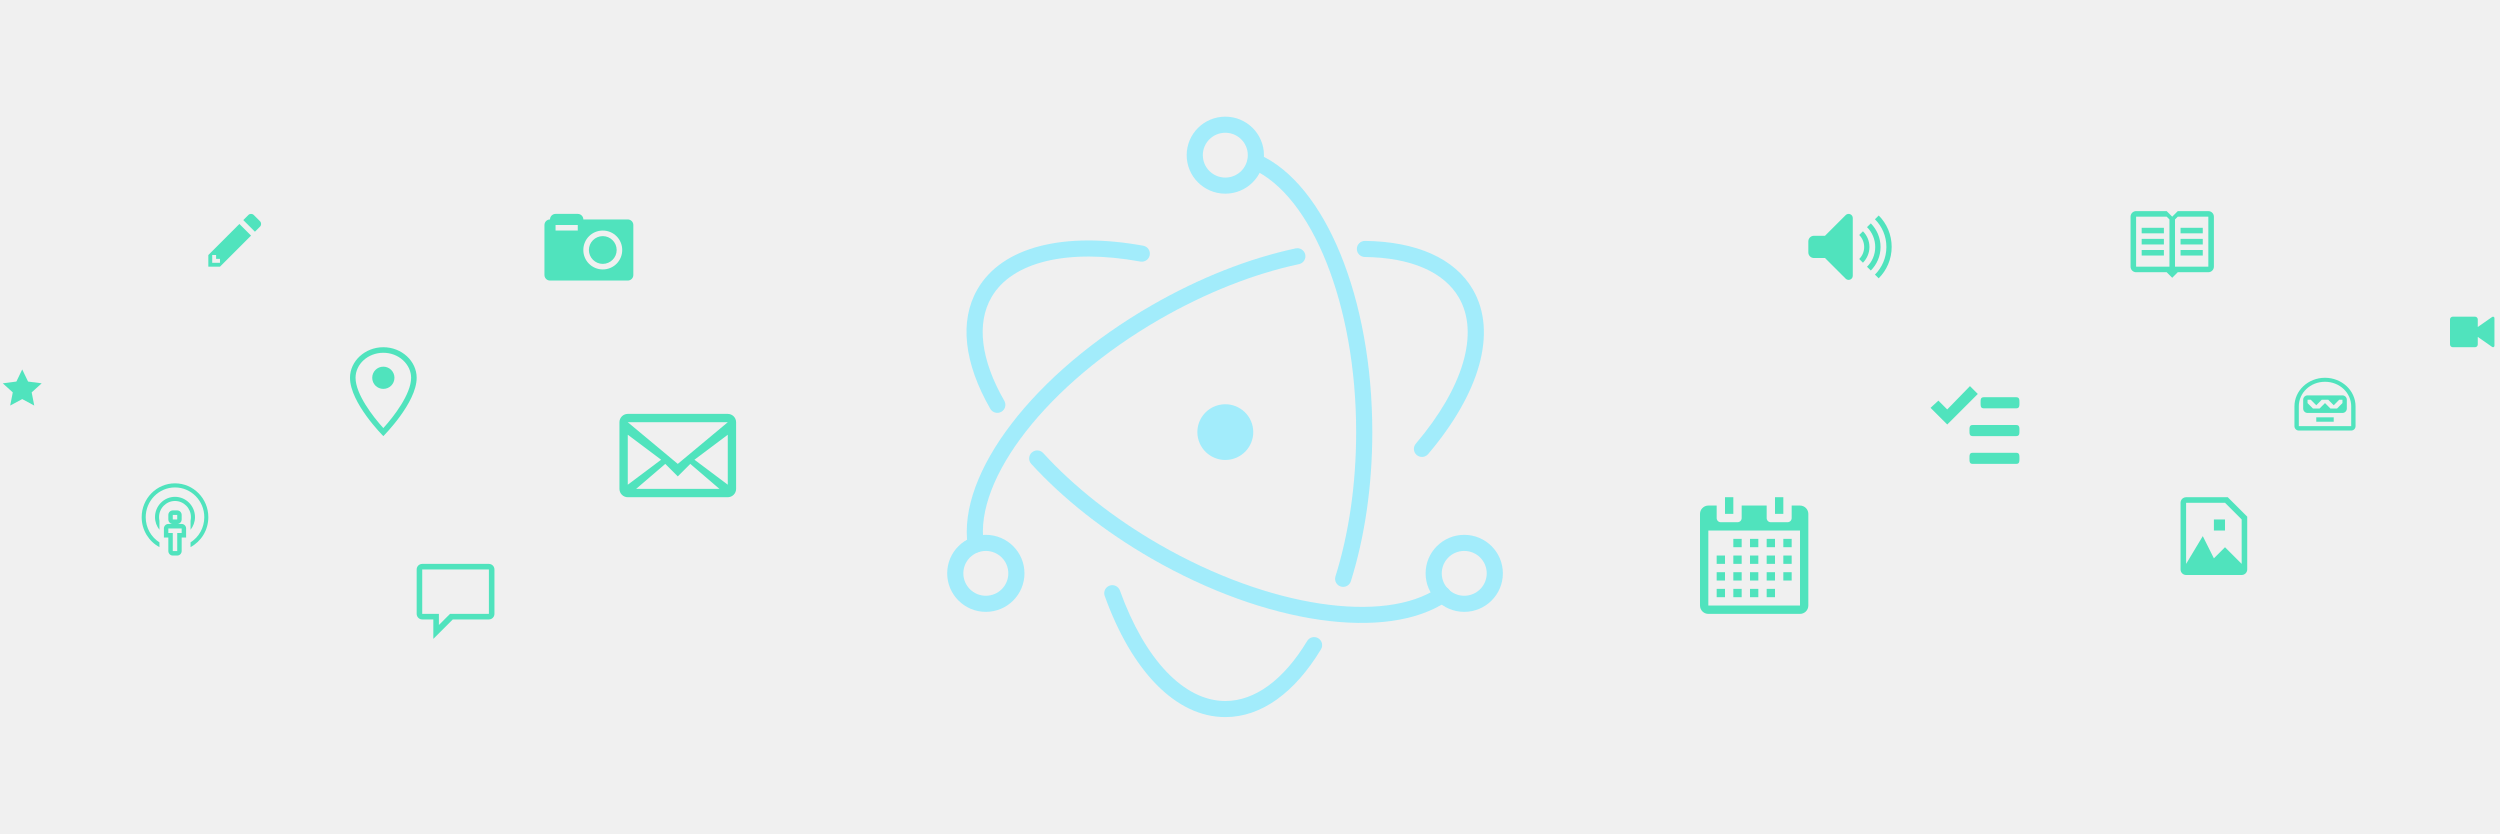
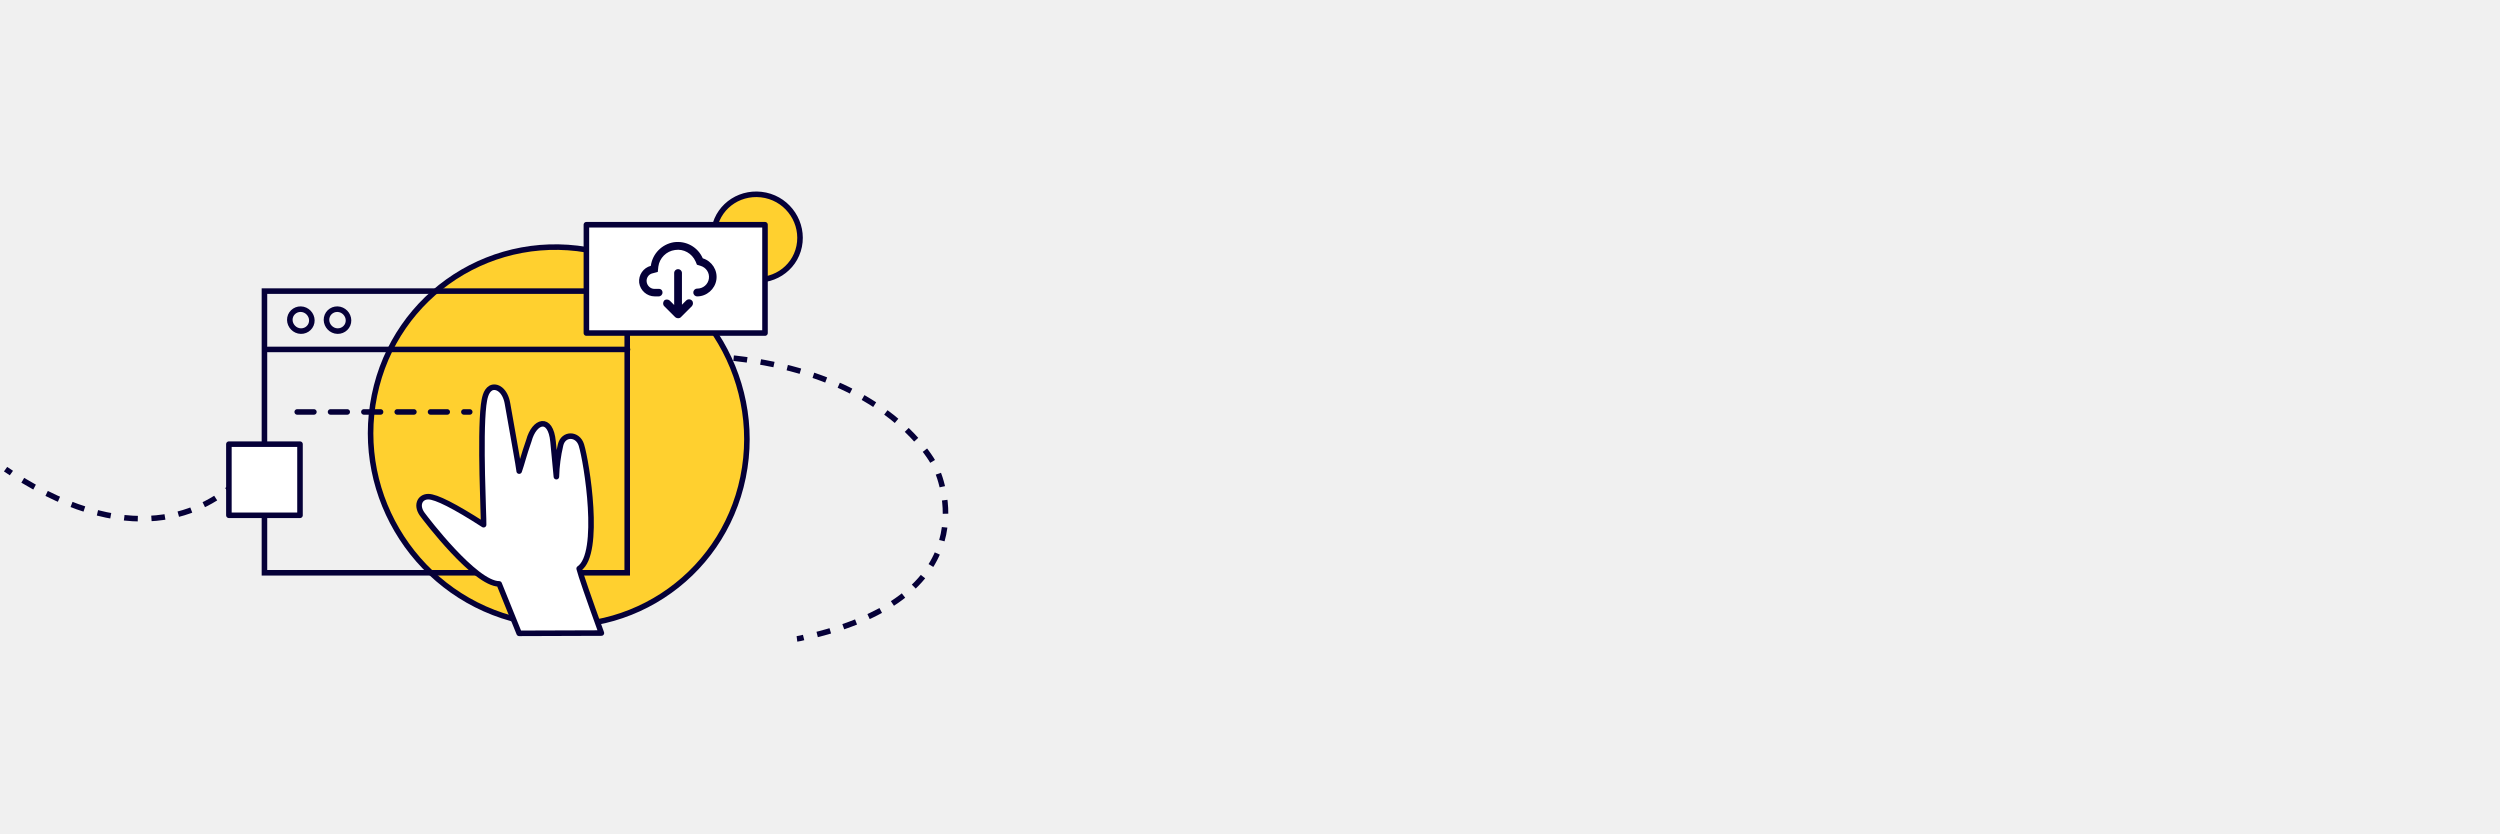
- <svg xmlns="http://www.w3.org/2000/svg" viewBox="0 0 900 300">
-   <g id="Hero" fill="none" fill-rule="evenodd">
-     <g id="Icons" fill="#50E3BD">
-       <path id="app-15" d="M15 138l-4.9-.64L8 133l-2.1 4.36L1 138l3.6 3.26-.93 4.74L8 143.67l4.33 2.33-.93-4.74z" />
-       <path id="app-14" d="M897.2 114.091l-5.2 3.63v-2.72c0-.55-.45-1-1-1h-8c-.55 0-1 .45-1 1v9c0 .55.45 1 1 1h8c.55 0 1-.45 1-1v-2.72l5.2 3.63c.33.23.8 0 .8-.41v-10c0-.41-.47-.64-.8-.41z" />
-       <path id="app-12" d="M65.4 188.625h-1.6c.88 0 1.6-.731 1.6-1.625v-1.625c0-.894-.72-1.625-1.6-1.625h-1.6c-.88 0-1.6.731-1.6 1.625V187c0 .894.72 1.625 1.6 1.625h-1.6c-.88 0-1.6.731-1.6 1.625v3.25h1.6v4.875c0 .894.72 1.625 1.6 1.625h1.6c.88 0 1.6-.731 1.6-1.625V193.5H67v-3.25c0-.894-.72-1.625-1.6-1.625zm-3.2-3.25h1.6V187h-1.6v-1.625zm3.2 6.5h-1.6v6.5h-1.6v-6.5h-1.6v-1.625h4.8v1.625zm3.344-5.688c0-3.217-2.576-5.834-5.744-5.834-3.168 0-5.744 2.616-5.744 5.834 0 .455.048.894.144 1.316v3.217c-.976-1.251-1.6-2.811-1.6-4.55 0-4.03 3.232-7.312 7.2-7.312s7.2 3.283 7.2 7.312c0 1.722-.624 3.299-1.6 4.55v-3.217c.096-.439.144-.861.144-1.316zm6.256 0c0 4.68-2.608 8.742-6.4 10.774v-1.706c2.976-1.885 4.944-5.232 4.944-9.068 0-5.915-4.72-10.709-10.544-10.709-5.824 0-10.544 4.794-10.544 10.709 0 3.835 1.968 7.183 4.944 9.068v1.706c-3.792-2.031-6.4-6.094-6.4-10.774C51 179.46 56.376 174 63 174s12 5.46 12 12.188z" />
-       <path id="app-11" d="M830.714 142.333c-.864 0-1.571.713-1.571 1.583v3.167c0 .871.707 1.583 1.571 1.583h12.571c.864 0 1.571-.713 1.571-1.583v-3.167c0-.871-.707-1.583-1.571-1.583h-12.571zm12.571 2.771l-1.964 1.979h-2.357L837 145.104l-1.964 1.979h-2.357l-1.964-1.979v-1.188h1.179l1.964 1.979 1.964-1.979h2.357l1.964 1.979 1.964-1.979h1.179v1.188zm-9.429 5.146h6.286v1.583h-6.286V150.25zM837 136c-6.066 0-11 4.607-11 10.292v7.125c0 .871.707 1.583 1.571 1.583h18.857c.864 0 1.571-.713 1.571-1.583v-7.125C848 140.607 843.066 136 837 136zm9.429 17.417h-18.857v-7.125c0-4.893 4.149-8.851 9.429-8.851 5.28 0 9.429 3.958 9.429 8.851v7.125z" />
-       <path id="app-10" d="M75 91.806V96h4.194L90.376 84.817l-4.193-4.194L75 91.806zm4.194 2.796h-2.796v-2.796h1.398v1.398h1.398v1.398zM93.591 81.602l-1.817 1.817-4.194-4.193 1.817-1.817c.545-.545 1.426-.545 1.971 0l2.223 2.222c.545.545.545 1.426 0 1.971z" />
-       <path id="app-9" d="M797 187h4v4h-4v-4zm12-1v19c0 1.1-.9 2-2 2h-20c-1.1 0-2-.9-2-2v-24c0-1.1.9-2 2-2h15l7 7zm-2 1l-6-6h-14v22l6-10 4 8 4-4 6 6v-16z" />
-       <path id="app-8" d="M138 125c-6.62 0-12 5-12 11 0 9.04 12 21 12 21s12-11.96 12-21c0-6-5.38-11-12-11zm0 29.1c-3.72-4.06-10-12.22-10-18.1 0-4.96 4.5-9 10-9 2.68 0 5.22.96 7.12 2.72 1.84 1.72 2.88 3.94 2.88 6.28 0 5.88-6.28 14.04-10 18.1zm4-18.1c0 2.22-1.78 4-4 4-2.22 0-4-1.78-4-4 0-2.22 1.78-4 4-4 2.22 0 4 1.78 4 4z" />
-       <path id="app-7" d="M771 82h8v2h-8v-2zm0 6h8v-2h-8v2zm0 4h8v-2h-8v2zm22-10h-8v2h8v-2zm0 4h-8v2h8v-2zm0 4h-8v2h8v-2zm4-12v18c0 1.1-.9 2-2 2h-11l-2 2-2-2h-11c-1.1 0-2-.9-2-2V78c0-1.1.9-2 2-2h11l2 2 2-2h11c1.1 0 2 .9 2 2zm-16 1l-1-1h-11v18h12V79zm14-1h-11l-1 1v17h12V78z" />
-       <path id="app-6" d="M176 203h-24c-1.1 0-2 .9-2 2v16c0 1.1.9 2 2 2h4v7l7-7h13c1.1 0 2-.9 2-2v-16c0-1.1-.9-2-2-2zm0 18h-14l-4 4v-4h-6v-16h24v16z" />
-       <path id="app-5" d="M673 88.921c0 2.18-.9 4.18-2.34 5.66l-1.34-1.34c1.1-1.12 1.78-2.62 1.78-4.32 0-1.7-.68-3.22-1.78-4.32l1.34-1.34c1.44 1.44 2.34 3.44 2.34 5.66zm-8.56-11.48l-7.44 7.44h-4c-1.1 0-2 .9-2 2v4c0 1.1.9 2 2 2h4l7.44 7.44c.94.94 2.56.28 2.56-1.06v-20.76c0-1.34-1.62-2-2.56-1.06zm11.88.16l-1.34 1.34c2.56 2.56 4.12 6.06 4.12 9.96 0 3.88-1.56 7.4-4.12 9.96l1.34 1.34c2.9-2.9 4.68-6.9 4.68-11.32 0-4.44-1.78-8.44-4.68-11.32v.04zm-2.82 2.82l-1.38 1.34c1.84 1.84 2.96 4.38 2.96 7.16 0 2.78-1.12 5.32-2.96 7.12l1.38 1.34c2.16-2.16 3.5-5.16 3.5-8.46 0-3.3-1.34-6.32-3.5-8.5z" />
-       <path id="app-4" d="M226 79h-16c0-1.1-.9-2-2-2h-8c-1.1 0-2 .9-2 2-1.1 0-2 .9-2 2v18c0 1.1.9 2 2 2h28c1.1 0 2-.9 2-2V81c0-1.1-.9-2-2-2zm-18 4h-8v-2h8v2zm9 14c-3.88 0-7-3.12-7-7s3.12-7 7-7 7 3.12 7 7-3.12 7-7 7zm5-7c0 2.76-2.26 5-5 5s-5-2.26-5-5 2.26-5 5-5 5 2.26 5 5z" />
-       <path id="app-3" d="M725.839 157h-15.65c-1.181 0-1.181-.82-1.181-2 0-1.18 0-2 1.181-2h15.63C727 153 727 153.82 727 155c0 1.18 0 2-1.181 2h.02zm-11.647-10c-1.181 0-1.181-.82-1.181-2 0-1.18 0-2 1.181-2h11.627C727 143 727 143.82 727 145c0 1.18 0 2-1.181 2H714.192zM695 146.82l2.822-2.6 3.182 3.18 8.185-8.4 2.822 2.82-11.007 11-6.004-6zM710.189 163h15.63C727 163 727 163.82 727 165c0 1.18 0 2-1.181 2h-15.63c-1.181 0-1.181-.82-1.181-2 0-1.18 0-2 1.181-2z" />
-       <path id="app-2" d="M223 152v24c0 1.65 1.35 3 3 3h36c1.65 0 3-1.35 3-3v-24c0-1.65-1.35-3-3-3h-36c-1.65 0-3 1.35-3 3zm39 0l-18 15-18-15h36zm-36 4.5l12 9-12 9v-18zm3 19.5l10.5-9 4.5 4.5 4.5-4.5 10.5 9h-30zm33-1.5l-12-9 12-9v18z" />
-       <path id="app-1" d="M648 182h-3v4.5c0 .84-.66 1.5-1.5 1.5h-6c-.84 0-1.5-.66-1.5-1.5V182h-9v4.5c0 .84-.66 1.5-1.5 1.5h-6c-.84 0-1.5-.66-1.5-1.5V182h-3c-1.65 0-3 1.35-3 3v33c0 1.65 1.35 3 3 3h33c1.65 0 3-1.35 3-3v-33c0-1.65-1.35-3-3-3zm0 36h-33v-27h33v27zm-24-33h-3v-6h3v6zm18 0h-3v-6h3v6zm-15 12h-3v-3h3v3zm6 0h-3v-3h3v3zm6 0h-3v-3h3v3zm6 0h-3v-3h3v3zm-24 6h-3v-3h3v3zm6 0h-3v-3h3v3zm6 0h-3v-3h3v3zm6 0h-3v-3h3v3zm6 0h-3v-3h3v3zm-24 6h-3v-3h3v3zm6 0h-3v-3h3v3zm6 0h-3v-3h3v3zm6 0h-3v-3h3v3zm6 0h-3v-3h3v3zm-24 6h-3v-3h3v3zm6 0h-3v-3h3v3zm6 0h-3v-3h3v3zm6 0h-3v-3h3v3z" />
-     </g>
-     <g id="Icon" fill="#A2ECFB">
-       <path id="dot" d="M443.237 165.363c-5.432 1.17-10.784-2.271-11.96-7.686-1.171-5.415 2.279-10.75 7.711-11.922 5.432-1.17 10.784 2.271 11.96 7.686 1.174 5.415-2.279 10.75-7.711 11.922z" />
-       <path id="loop-3" d="M541.034 206.406c0-7.657-6.227-13.863-13.908-13.863-7.681 0-13.908 6.207-13.908 13.863 0 7.657 6.227 13.864 13.908 13.864 7.681 0 13.908-6.207 13.908-13.864zm-5.811 0c0 4.457-3.625 8.07-8.096 8.07s-8.096-3.613-8.096-8.07c0-4.457 3.625-8.07 8.096-8.07s8.096 3.613 8.096 8.07z" />
-       <path id="loop-2" d="M441.113 69.724c7.681 0 13.908-6.207 13.908-13.864 0-7.657-6.227-13.863-13.908-13.863-7.681 0-13.908 6.207-13.908 13.863 0 7.657 6.227 13.864 13.908 13.864zm0-5.793c-4.471 0-8.096-3.613-8.096-8.07 0-4.457 3.625-8.07 8.096-8.07 4.471 0 8.096 3.613 8.096 8.07 0 4.457-3.625 8.07-8.096 8.07z" />
-       <path id="loop-1" d="M354.899 220.269c7.681 0 13.908-6.207 13.908-13.864s-6.227-13.863-13.908-13.863c-7.681 0-13.908 6.207-13.908 13.863 0 7.657 6.227 13.864 13.908 13.864zm0-5.793c-4.471 0-8.096-3.613-8.096-8.07 0-4.457 3.625-8.07 8.096-8.07s8.096 3.613 8.096 8.07c0 4.457-3.625 8.07-8.096 8.07z" />
-       <path id="long-3" d="M486.308 209.244c5.022-15.998 7.719-34.453 7.719-53.684 0-47.987-16.849-89.355-40.848-99.977-1.467-.649-3.184.01-3.835 1.472-.651 1.462.01 3.174 1.477 3.823 21.404 9.474 37.395 48.734 37.395 94.682 0 18.657-2.612 36.53-7.454 51.954-.479 1.527.374 3.152 1.905 3.63s3.162-.373 3.641-1.899z" />
-       <path id="short-3" d="M397.694 214.526c9.701 27.003 25.572 43.629 43.419 43.629 13.016 0 25.058-8.844 34.448-24.415.827-1.371.382-3.151-.993-3.975-1.375-.824-3.161-.381-3.988.99-8.439 13.994-18.805 21.607-29.468 21.607-14.825 0-28.98-14.829-37.948-39.789-.541-1.506-2.204-2.29-3.715-1.75-1.511.539-2.297 2.197-1.756 3.704z" />
-       <path id="long-2" d="M466.439 89.421c-16.776 3.583-34.633 10.589-51.783 20.459-42.434 24.422-70.115 60.432-66.27 86.543.233 1.583 1.709 2.678 3.297 2.445 1.588-.232 2.686-1.704 2.453-3.287-3.413-23.184 22.825-57.318 63.426-80.685 16.637-9.575 33.927-16.358 50.095-19.811 1.569-.335 2.569-1.875 2.232-3.439-.336-1.564-1.881-2.561-3.45-2.225z" />
-       <path id="short-2" d="M514.124 163.473c18.555-21.85 25.033-43.826 16.122-59.212-6.557-11.321-20.419-17.298-38.841-17.537-1.605-.021-2.922 1.259-2.943 2.859-.021 1.6 1.263 2.913 2.868 2.934 16.568.215 28.511 5.364 33.884 14.641 7.402 12.78 1.624 32.377-15.525 52.572-1.037 1.221-.884 3.049.341 4.082 1.225 1.034 3.058.882 4.095-.339z" />
-       <path id="long-1" d="M371.251 166.997c11.458 12.552 26.344 24.324 43.32 34.095 41.106 23.657 84.866 29.98 106.433 15.322 1.326-.901 1.668-2.703.764-4.025-.904-1.322-2.712-1.663-4.038-.761-19.302 13.12-60.871 7.113-100.253-15.552-16.469-9.478-30.883-20.878-41.928-32.977-1.08-1.183-2.918-1.27-4.105-.193-1.187 1.077-1.274 2.909-.193 4.092z" />
-       <path id="short-1" d="M411.567 88.457c-28.337-5.145-50.742.24-59.672 15.658-6.663 11.505-4.759 26.759 4.619 43.064.798 1.388 2.574 1.868 3.966 1.072 1.392-.796 1.874-2.566 1.076-3.953-8.448-14.688-10.091-27.852-4.628-37.286 7.418-12.807 27.403-17.61 53.598-12.855 1.579.287 3.092-.757 3.379-2.331.288-1.574-.759-3.082-2.338-3.369z" />
+ <svg xmlns="http://www.w3.org/2000/svg" version="1.1" id="图层_1" x="0px" y="0px" viewBox="0 0 900 300" style="enable-background:new 0 0 900 300;" xml:space="preserve">
+   <style type="text/css">
+ 	.st0{fill:none;stroke:#050038;stroke-width:2;stroke-miterlimit:10;}
+ 	.st1{fill:none;stroke:#050038;stroke-width:2;stroke-miterlimit:10;stroke-dasharray:4.905,4.905;}
+ 	.st2{fill:none;stroke:#050038;stroke-width:2;stroke-miterlimit:10;stroke-dasharray:4.904,4.904;}
+ 	.st3{fill:#FFD02F;stroke:#050038;stroke-width:2;}
+ 	.st4{fill:none;stroke:#050038;stroke-width:2;}
+ 	.st5{fill:none;stroke:#050038;stroke-width:2;stroke-linecap:round;stroke-linejoin:round;}
+ 	.st6{fill:#FFFFFF;stroke:#050038;stroke-width:2;stroke-linecap:round;stroke-linejoin:round;}
+ 	.st7{fill:#050038;}
+ 	.st8{fill:none;stroke:#050038;stroke-width:2;stroke-linecap:round;stroke-linejoin:round;stroke-dasharray:6;}
+ </style>
+   <g>
+     <g>
+       <path class="st0" d="M179,136.7c0.8-0.2,1.6-0.4,2.4-0.6" />
+       <path class="st1" d="M186.2,135c122-27.2,150.5,32.8,150.5,32.8s22.8,45.1-44.9,61.2" />
+       <path class="st0" d="M289.3,229.5c-0.8,0.2-1.6,0.4-2.4,0.5" />
    </g>
  </g>
+   <g>
+     <g>
+       <path class="st0" d="M2,168.9c0.7,0.5,1.4,0.9,2.1,1.4" />
+       <path class="st2" d="M8.2,172.9c45,27.1,70.5,7.6,78.9-1.3" />
+       <path class="st0" d="M88.8,169.8c1-1.2,1.5-2,1.5-2" />
+     </g>
+   </g>
+   <g id="Group-4-Copy-3_5_" transform="translate(45, 0)">
+     <path id="Fill-56_11_" class="st3" d="M242.7,88.7c-1.7,8.3-9.9,13.5-18.4,11.7c-8.4-1.8-13.9-10.1-12.1-18.4   c1.7-8.3,9.9-13.5,18.4-11.7C239,72.1,244.4,80.4,242.7,88.7" />
+     <path id="Fill-48_5_" class="st3" d="M222.5,171.8c-7.5,36.7-43.3,59.9-79.9,51.7c-36.7-8.2-60.3-44.5-52.8-81.2   s43.3-59.9,79.9-51.7C206.4,98.7,230,135.1,222.5,171.8" />
+   </g>
+   <rect id="Rectangle_19_" x="95.2" y="104.8" class="st4" width="130.6" height="101.4" />
+   <path id="Path-8_9_" class="st5" d="M96.4,125.8h129.5" />
+   <rect id="Rectangle_10_" x="211.1" y="80.9" class="st6" width="64.3" height="39" />
+   <rect id="Rectangle_9_" x="82.4" y="159.9" class="st6" width="25.6" height="25.6" />
+   <g>
+     <g>
+       <path class="st7" d="M238.5,105.3c0,0.8-0.6,1.4-1.4,1.4h-1.4c-2.8,0-5.2-2.1-5.6-4.9c-0.3-2.8,1.5-5.4,4.2-6.1    c0.6-4.4,4-7.8,8.3-8.5c4.4-0.6,8.6,1.7,10.4,5.8c3.3,1,5.4,4.3,4.9,7.7c-0.5,3.4-3.5,6-6.9,6c-0.8,0-1.4-0.6-1.4-1.4    s0.6-1.4,1.4-1.4c2.1,0,3.9-1.5,4.2-3.6s-1-4-3-4.6l-1.3-0.4l-0.5-1.2c-1.3-2.9-4.3-4.6-7.4-4.1c-3.1,0.4-5.6,2.9-6,6l-0.2,1.9    l-1.9,0.5c-1.4,0.3-2.3,1.7-2.1,3.1s1.4,2.5,2.8,2.5h1.4C237.9,103.9,238.5,104.5,238.5,105.3L238.5,105.3z M249.1,108.2    c0.5,0.5,0.5,1.4,0,2l-4,4c-0.5,0.5-1.4,0.5-2,0l-4-4c-0.5-0.5-0.5-1.4,0-2c0.5-0.5,1.4-0.5,2,0l1.6,1.6V98.3    c0-0.8,0.6-1.4,1.4-1.4c0.8,0,1.4,0.6,1.4,1.4v11.4l1.6-1.6C247.7,107.6,248.5,107.6,249.1,108.2L249.1,108.2z" />
+     </g>
+   </g>
+   <path id="Fill-56_10_" class="st5" d="M112.2,116.1c-0.4,2.1-2.5,3.5-4.7,3c-2.1-0.5-3.5-2.6-3.1-4.7s2.5-3.5,4.7-3  C111.2,111.9,112.6,114,112.2,116.1" />
+   <path id="Fill-56_9_" class="st5" d="M125.4,116.1c-0.4,2.1-2.5,3.5-4.7,3c-2.1-0.5-3.5-2.6-3.1-4.7s2.5-3.5,4.7-3  C124.4,111.9,125.8,114,125.4,116.1" />
+   <path id="Path-8_7_" class="st8" d="M107,148.3h62.1" />
+   <path id="Path-133-Copy-6_5_" class="st6" d="M186.9,228l-7.2-17.8c-8.7,0-26.6-23.6-27.4-24.7c-2.7-3.3-1.3-6.7,1.9-6.7  c2.8,0,9.5,3.4,19.9,10.1c0.1-2.3-1.4-31.5,0-43.1c0.3-2.2,0.7-5,2.6-6.1c2.1-1.1,5.2,0.8,6,5.6c1.5,8.7,4.2,23.4,4.2,24.3  c1-2.8,1.6-5.6,3.5-11c1.9-7.1,7.8-9.1,8.7,0.4c0.2,2,0.6,6.2,1.2,12.6c0.1-3.8,0.6-7.6,1.5-11.4c1-4.3,6.2-4.2,7.5,0  c1.9,6.1,7.2,39.1-0.8,44.5c0.6,2.4,3.3,10.2,8,23.2L186.9,228L186.9,228z" />
</svg>
